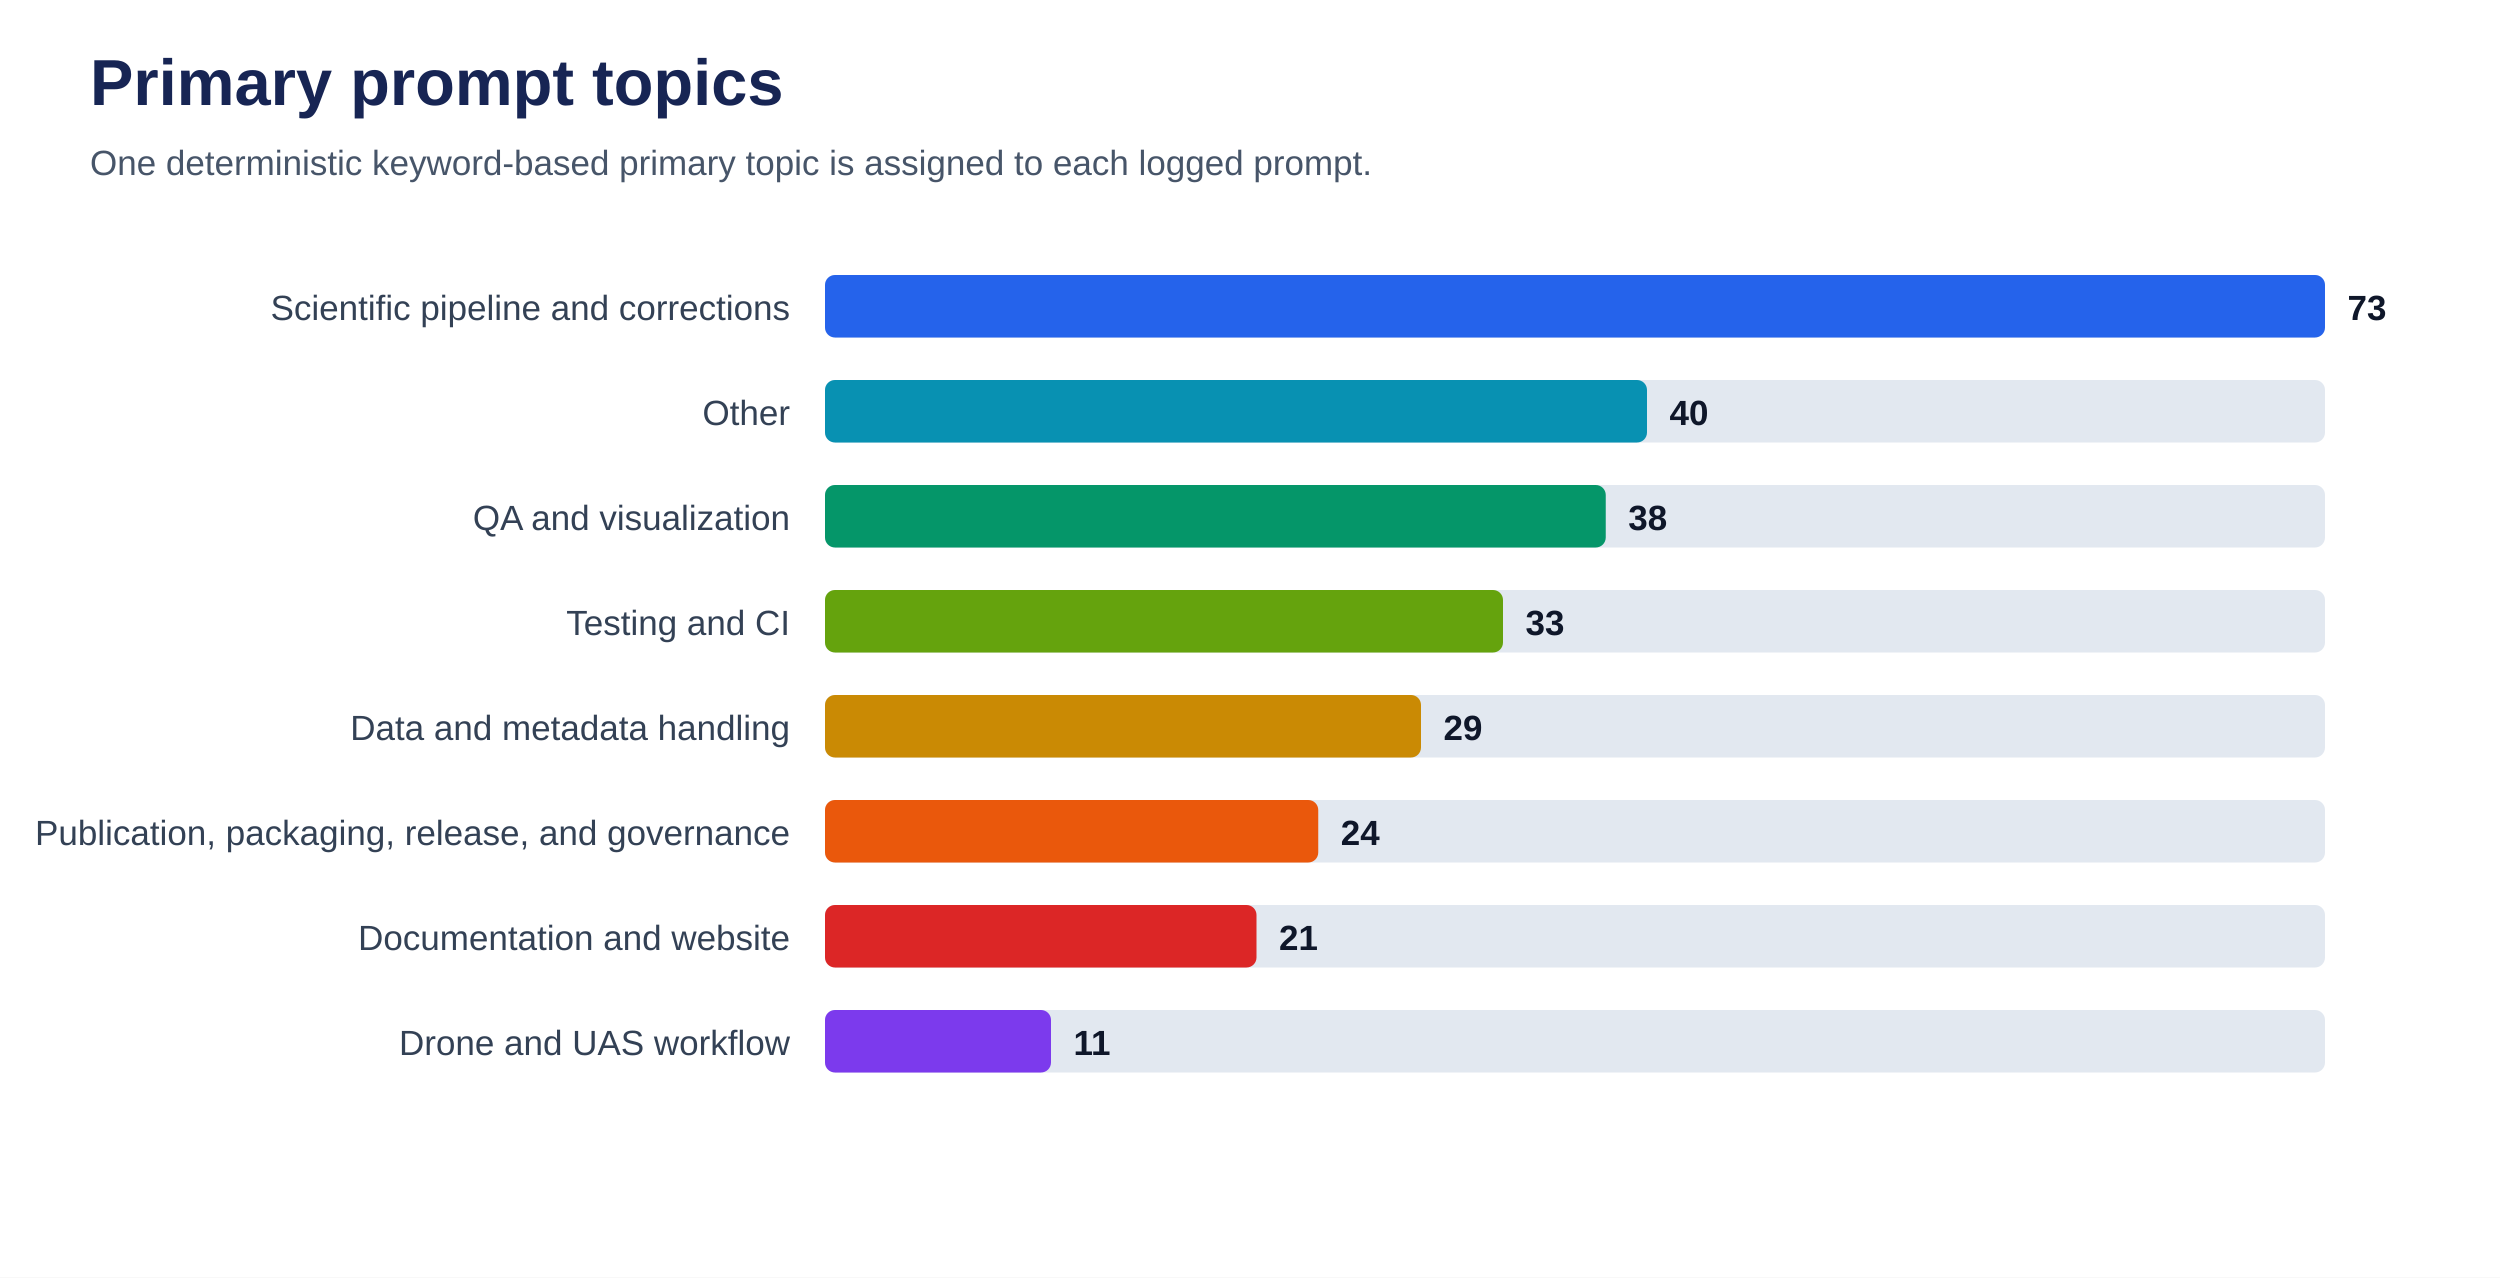
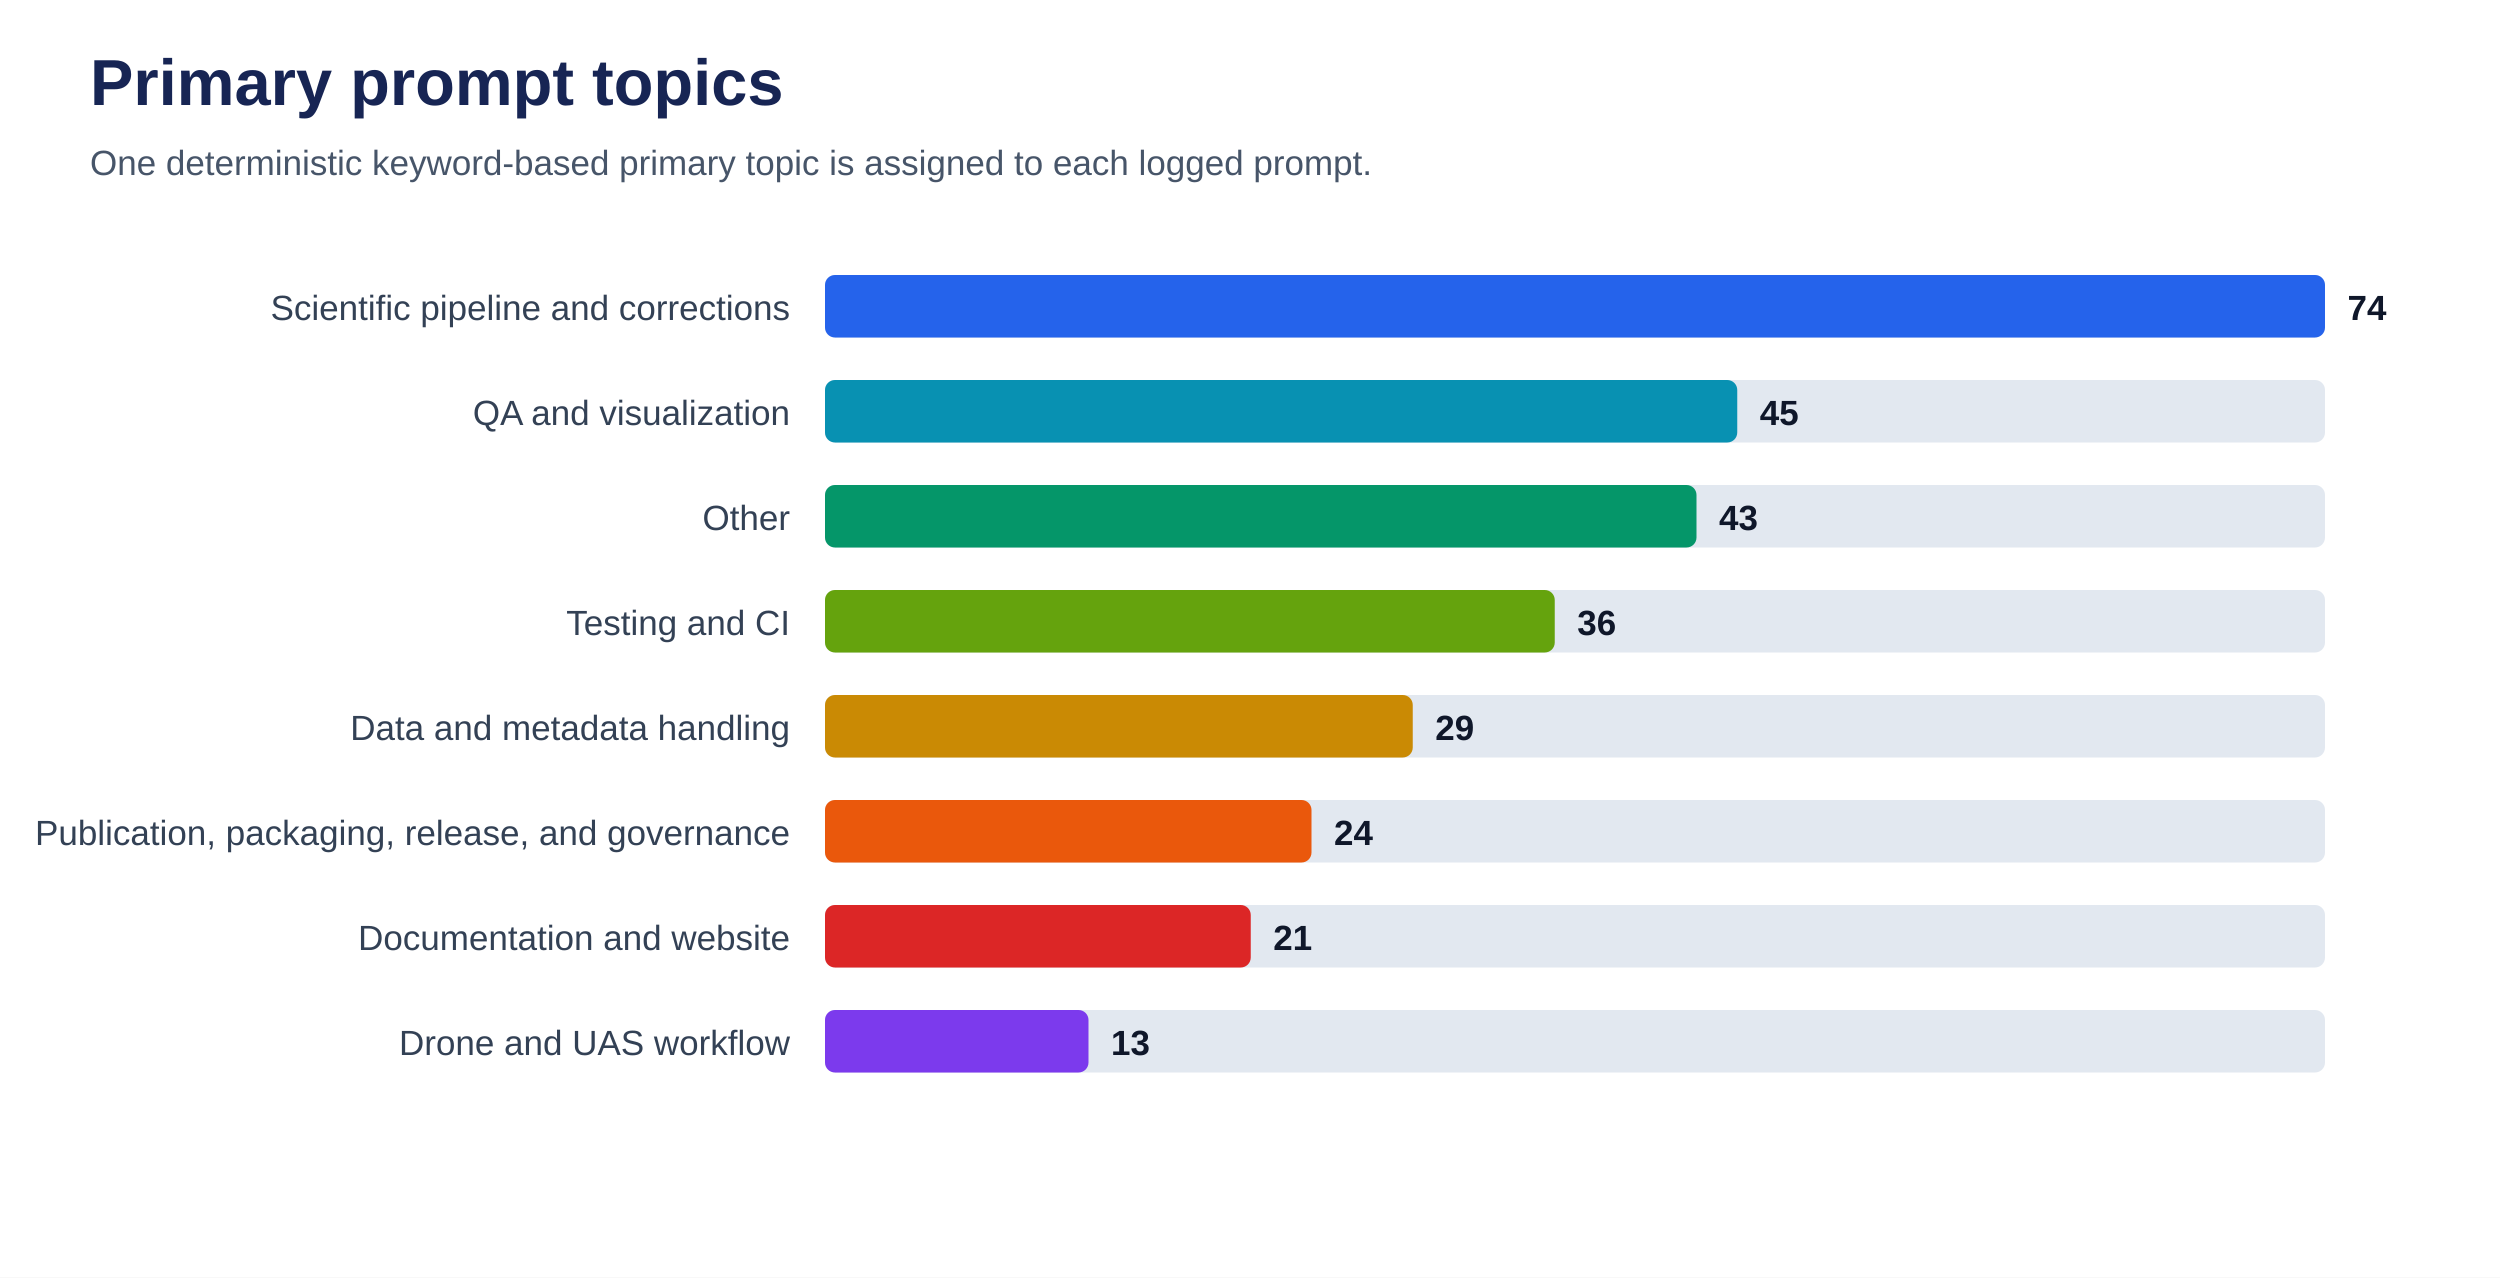
<svg xmlns="http://www.w3.org/2000/svg" viewBox="0 0 1000 511" role="img" aria-labelledby="title desc">
  <rect width="100%" height="100%" fill="#ffffff" />
  <text x="36" y="42" font-family="Arial, sans-serif" font-size="26" font-weight="700" fill="#172554">Primary prompt topics</text>
  <text x="36" y="70" font-family="Arial, sans-serif" font-size="14" fill="#475569">One deterministic keyword-based primary topic is assigned to each logged prompt.</text>
  <text x="316" y="128" text-anchor="end" font-family="Arial, sans-serif" font-size="14" fill="#334155">Scientific pipeline and corrections</text>
  <rect x="330" y="110" width="600" height="25" rx="4" fill="#e2e8f0" />
  <rect x="330" y="110" width="600.0" height="25" rx="4" fill="#2563eb" />
-   <text x="939.0" y="128" font-family="Arial, sans-serif" font-size="14" font-weight="700" fill="#0f172a">73</text>
-   <text x="316" y="170" text-anchor="end" font-family="Arial, sans-serif" font-size="14" fill="#334155">Other</text>
+   <text x="939.0" y="128" font-family="Arial, sans-serif" font-size="14" font-weight="700" fill="#0f172a">74</text>
+   <text x="316" y="170" text-anchor="end" font-family="Arial, sans-serif" font-size="14" fill="#334155">QA and visualization</text>
  <rect x="330" y="152" width="600" height="25" rx="4" fill="#e2e8f0" />
-   <rect x="330" y="152" width="328.8" height="25" rx="4" fill="#0891b2" />
-   <text x="667.8" y="170" font-family="Arial, sans-serif" font-size="14" font-weight="700" fill="#0f172a">40</text>
-   <text x="316" y="212" text-anchor="end" font-family="Arial, sans-serif" font-size="14" fill="#334155">QA and visualization</text>
+   <rect x="330" y="152" width="364.9" height="25" rx="4" fill="#0891b2" />
+   <text x="703.9" y="170" font-family="Arial, sans-serif" font-size="14" font-weight="700" fill="#0f172a">45</text>
+   <text x="316" y="212" text-anchor="end" font-family="Arial, sans-serif" font-size="14" fill="#334155">Other</text>
  <rect x="330" y="194" width="600" height="25" rx="4" fill="#e2e8f0" />
-   <rect x="330" y="194" width="312.3" height="25" rx="4" fill="#059669" />
-   <text x="651.3" y="212" font-family="Arial, sans-serif" font-size="14" font-weight="700" fill="#0f172a">38</text>
+   <rect x="330" y="194" width="348.6" height="25" rx="4" fill="#059669" />
+   <text x="687.6" y="212" font-family="Arial, sans-serif" font-size="14" font-weight="700" fill="#0f172a">43</text>
  <text x="316" y="254" text-anchor="end" font-family="Arial, sans-serif" font-size="14" fill="#334155">Testing and CI</text>
  <rect x="330" y="236" width="600" height="25" rx="4" fill="#e2e8f0" />
-   <rect x="330" y="236" width="271.2" height="25" rx="4" fill="#65a30d" />
-   <text x="610.2" y="254" font-family="Arial, sans-serif" font-size="14" font-weight="700" fill="#0f172a">33</text>
+   <rect x="330" y="236" width="291.9" height="25" rx="4" fill="#65a30d" />
+   <text x="630.9" y="254" font-family="Arial, sans-serif" font-size="14" font-weight="700" fill="#0f172a">36</text>
  <text x="316" y="296" text-anchor="end" font-family="Arial, sans-serif" font-size="14" fill="#334155">Data and metadata handling</text>
  <rect x="330" y="278" width="600" height="25" rx="4" fill="#e2e8f0" />
-   <rect x="330" y="278" width="238.4" height="25" rx="4" fill="#ca8a04" />
-   <text x="577.4" y="296" font-family="Arial, sans-serif" font-size="14" font-weight="700" fill="#0f172a">29</text>
+   <rect x="330" y="278" width="235.1" height="25" rx="4" fill="#ca8a04" />
+   <text x="574.1" y="296" font-family="Arial, sans-serif" font-size="14" font-weight="700" fill="#0f172a">29</text>
  <text x="316" y="338" text-anchor="end" font-family="Arial, sans-serif" font-size="14" fill="#334155">Publication, packaging, release, and governance</text>
  <rect x="330" y="320" width="600" height="25" rx="4" fill="#e2e8f0" />
-   <rect x="330" y="320" width="197.3" height="25" rx="4" fill="#ea580c" />
-   <text x="536.3" y="338" font-family="Arial, sans-serif" font-size="14" font-weight="700" fill="#0f172a">24</text>
+   <rect x="330" y="320" width="194.6" height="25" rx="4" fill="#ea580c" />
+   <text x="533.6" y="338" font-family="Arial, sans-serif" font-size="14" font-weight="700" fill="#0f172a">24</text>
  <text x="316" y="380" text-anchor="end" font-family="Arial, sans-serif" font-size="14" fill="#334155">Documentation and website</text>
  <rect x="330" y="362" width="600" height="25" rx="4" fill="#e2e8f0" />
-   <rect x="330" y="362" width="172.6" height="25" rx="4" fill="#dc2626" />
-   <text x="511.6" y="380" font-family="Arial, sans-serif" font-size="14" font-weight="700" fill="#0f172a">21</text>
+   <rect x="330" y="362" width="170.3" height="25" rx="4" fill="#dc2626" />
+   <text x="509.3" y="380" font-family="Arial, sans-serif" font-size="14" font-weight="700" fill="#0f172a">21</text>
  <text x="316" y="422" text-anchor="end" font-family="Arial, sans-serif" font-size="14" fill="#334155">Drone and UAS workflow</text>
  <rect x="330" y="404" width="600" height="25" rx="4" fill="#e2e8f0" />
-   <rect x="330" y="404" width="90.4" height="25" rx="4" fill="#7c3aed" />
-   <text x="429.4" y="422" font-family="Arial, sans-serif" font-size="14" font-weight="700" fill="#0f172a">11</text>
+   <rect x="330" y="404" width="105.4" height="25" rx="4" fill="#7c3aed" />
+   <text x="444.4" y="422" font-family="Arial, sans-serif" font-size="14" font-weight="700" fill="#0f172a">13</text>
</svg>
